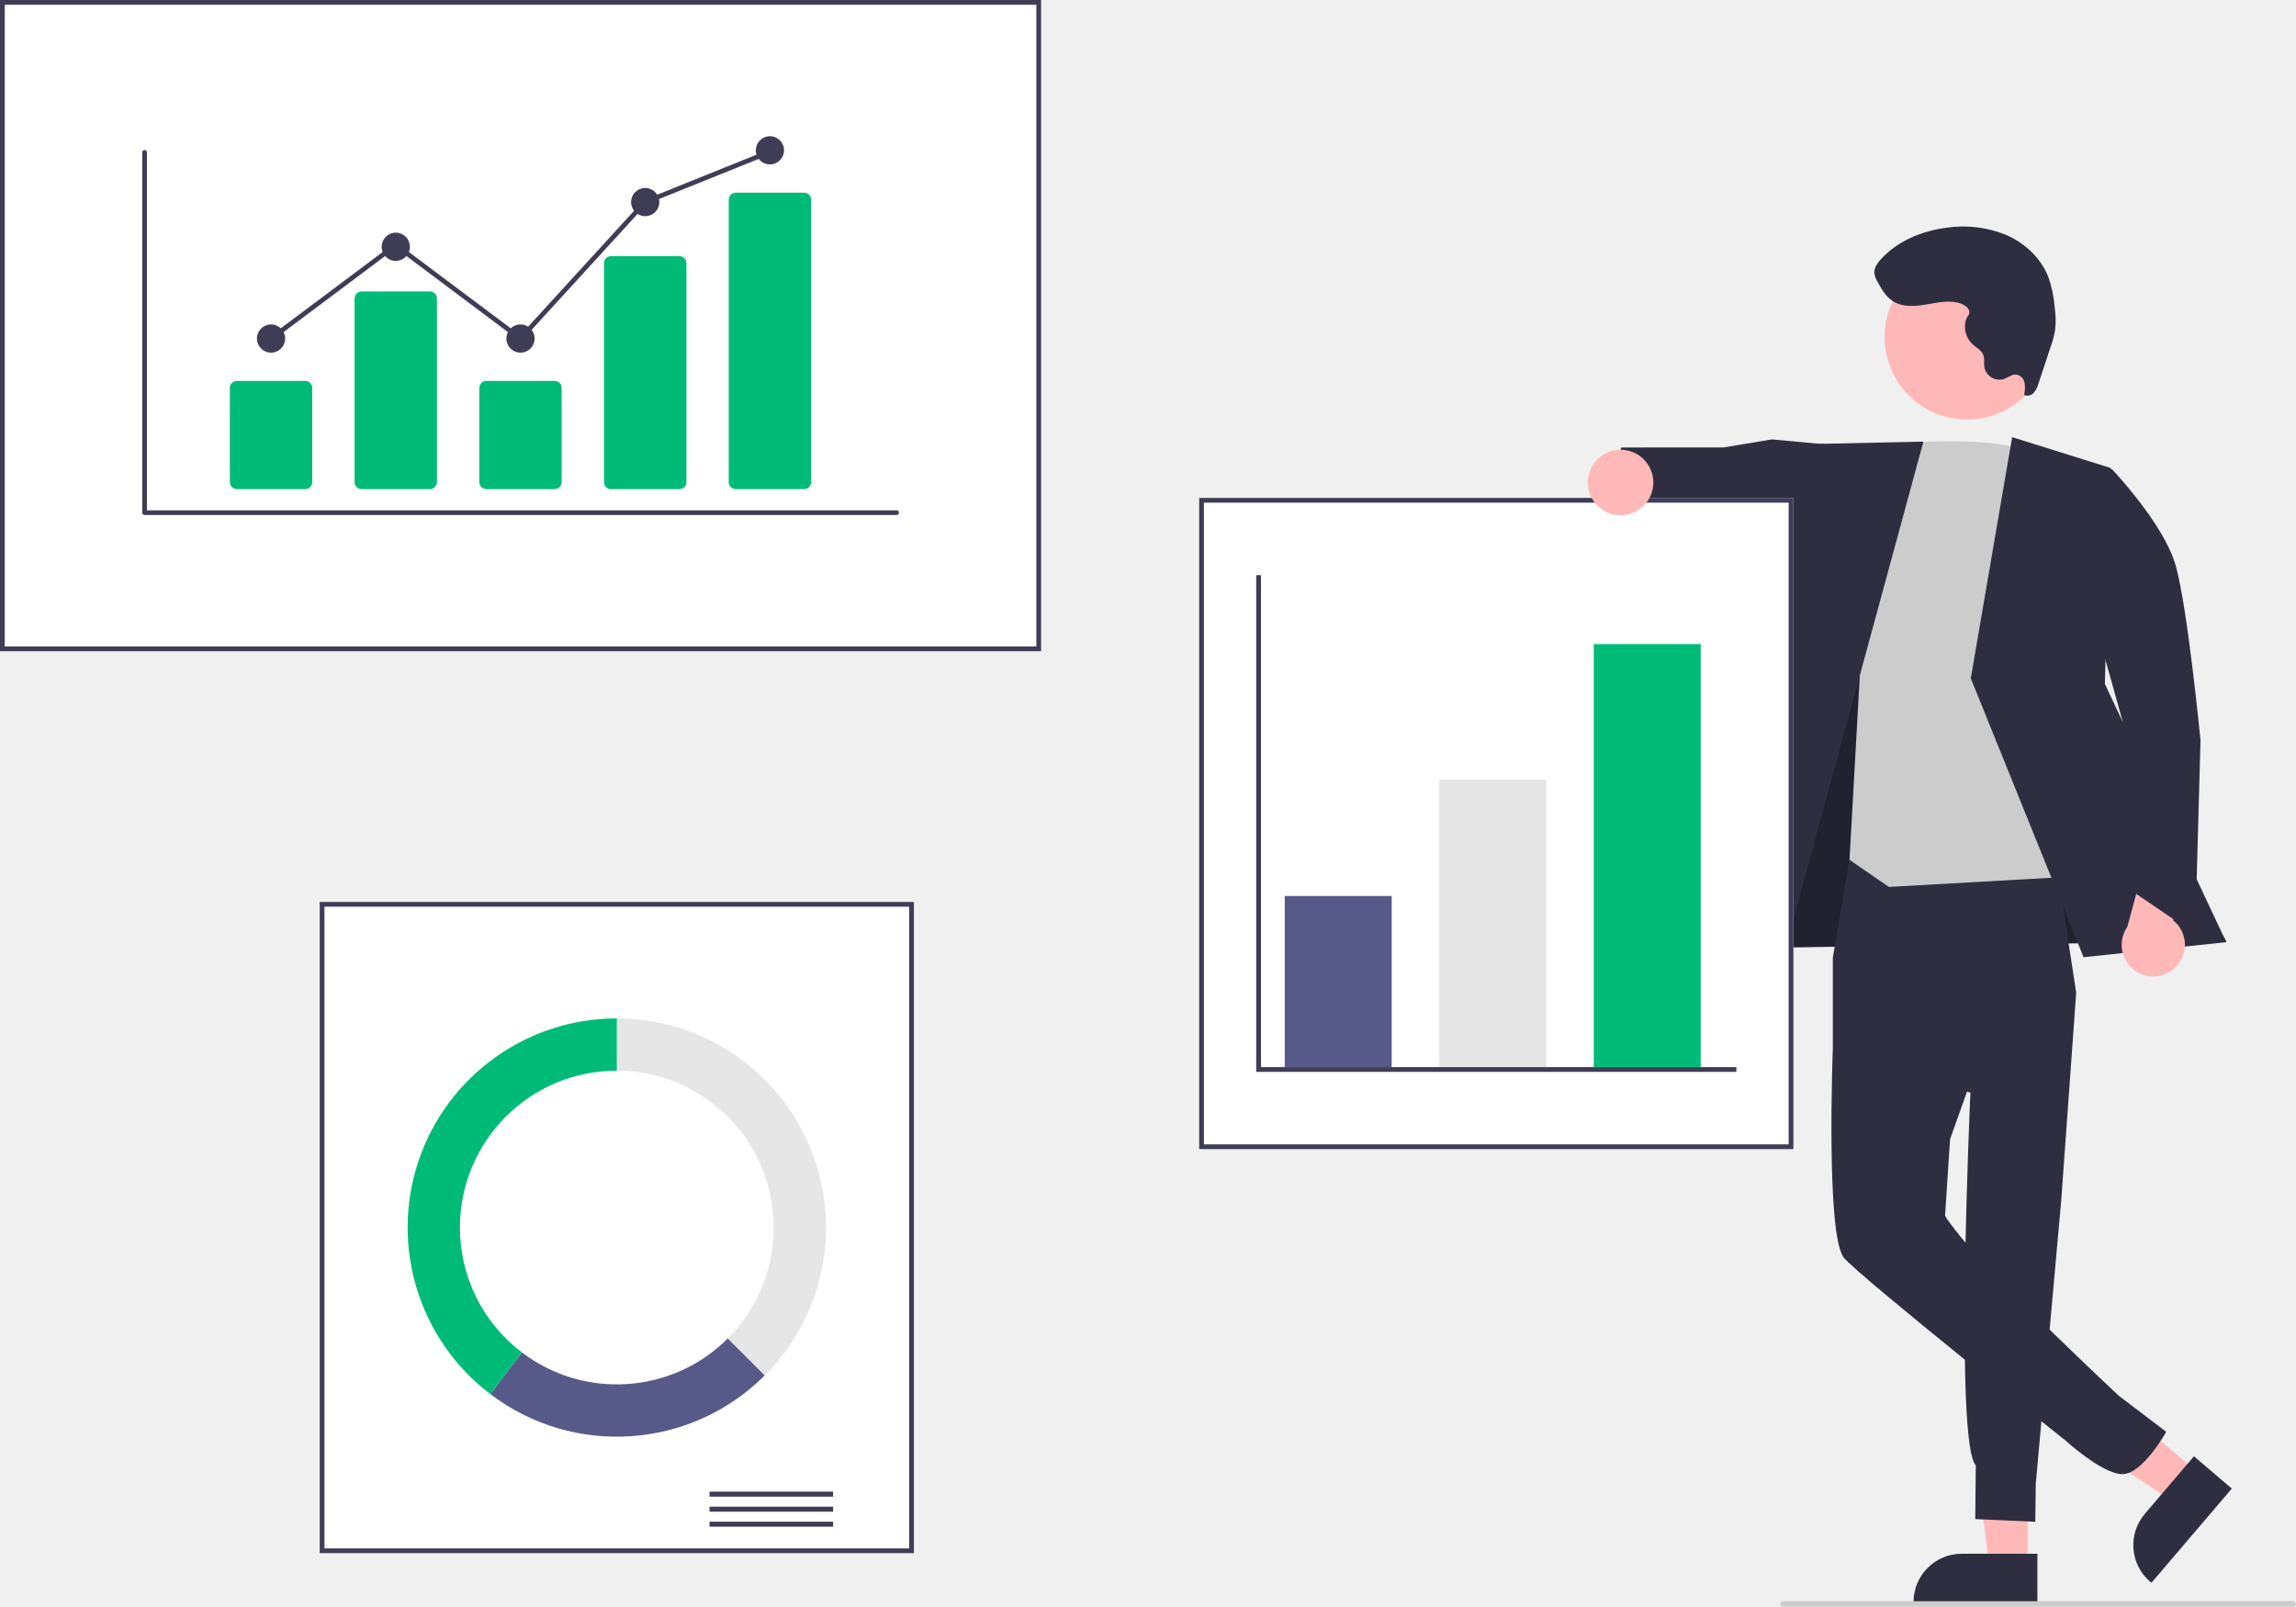
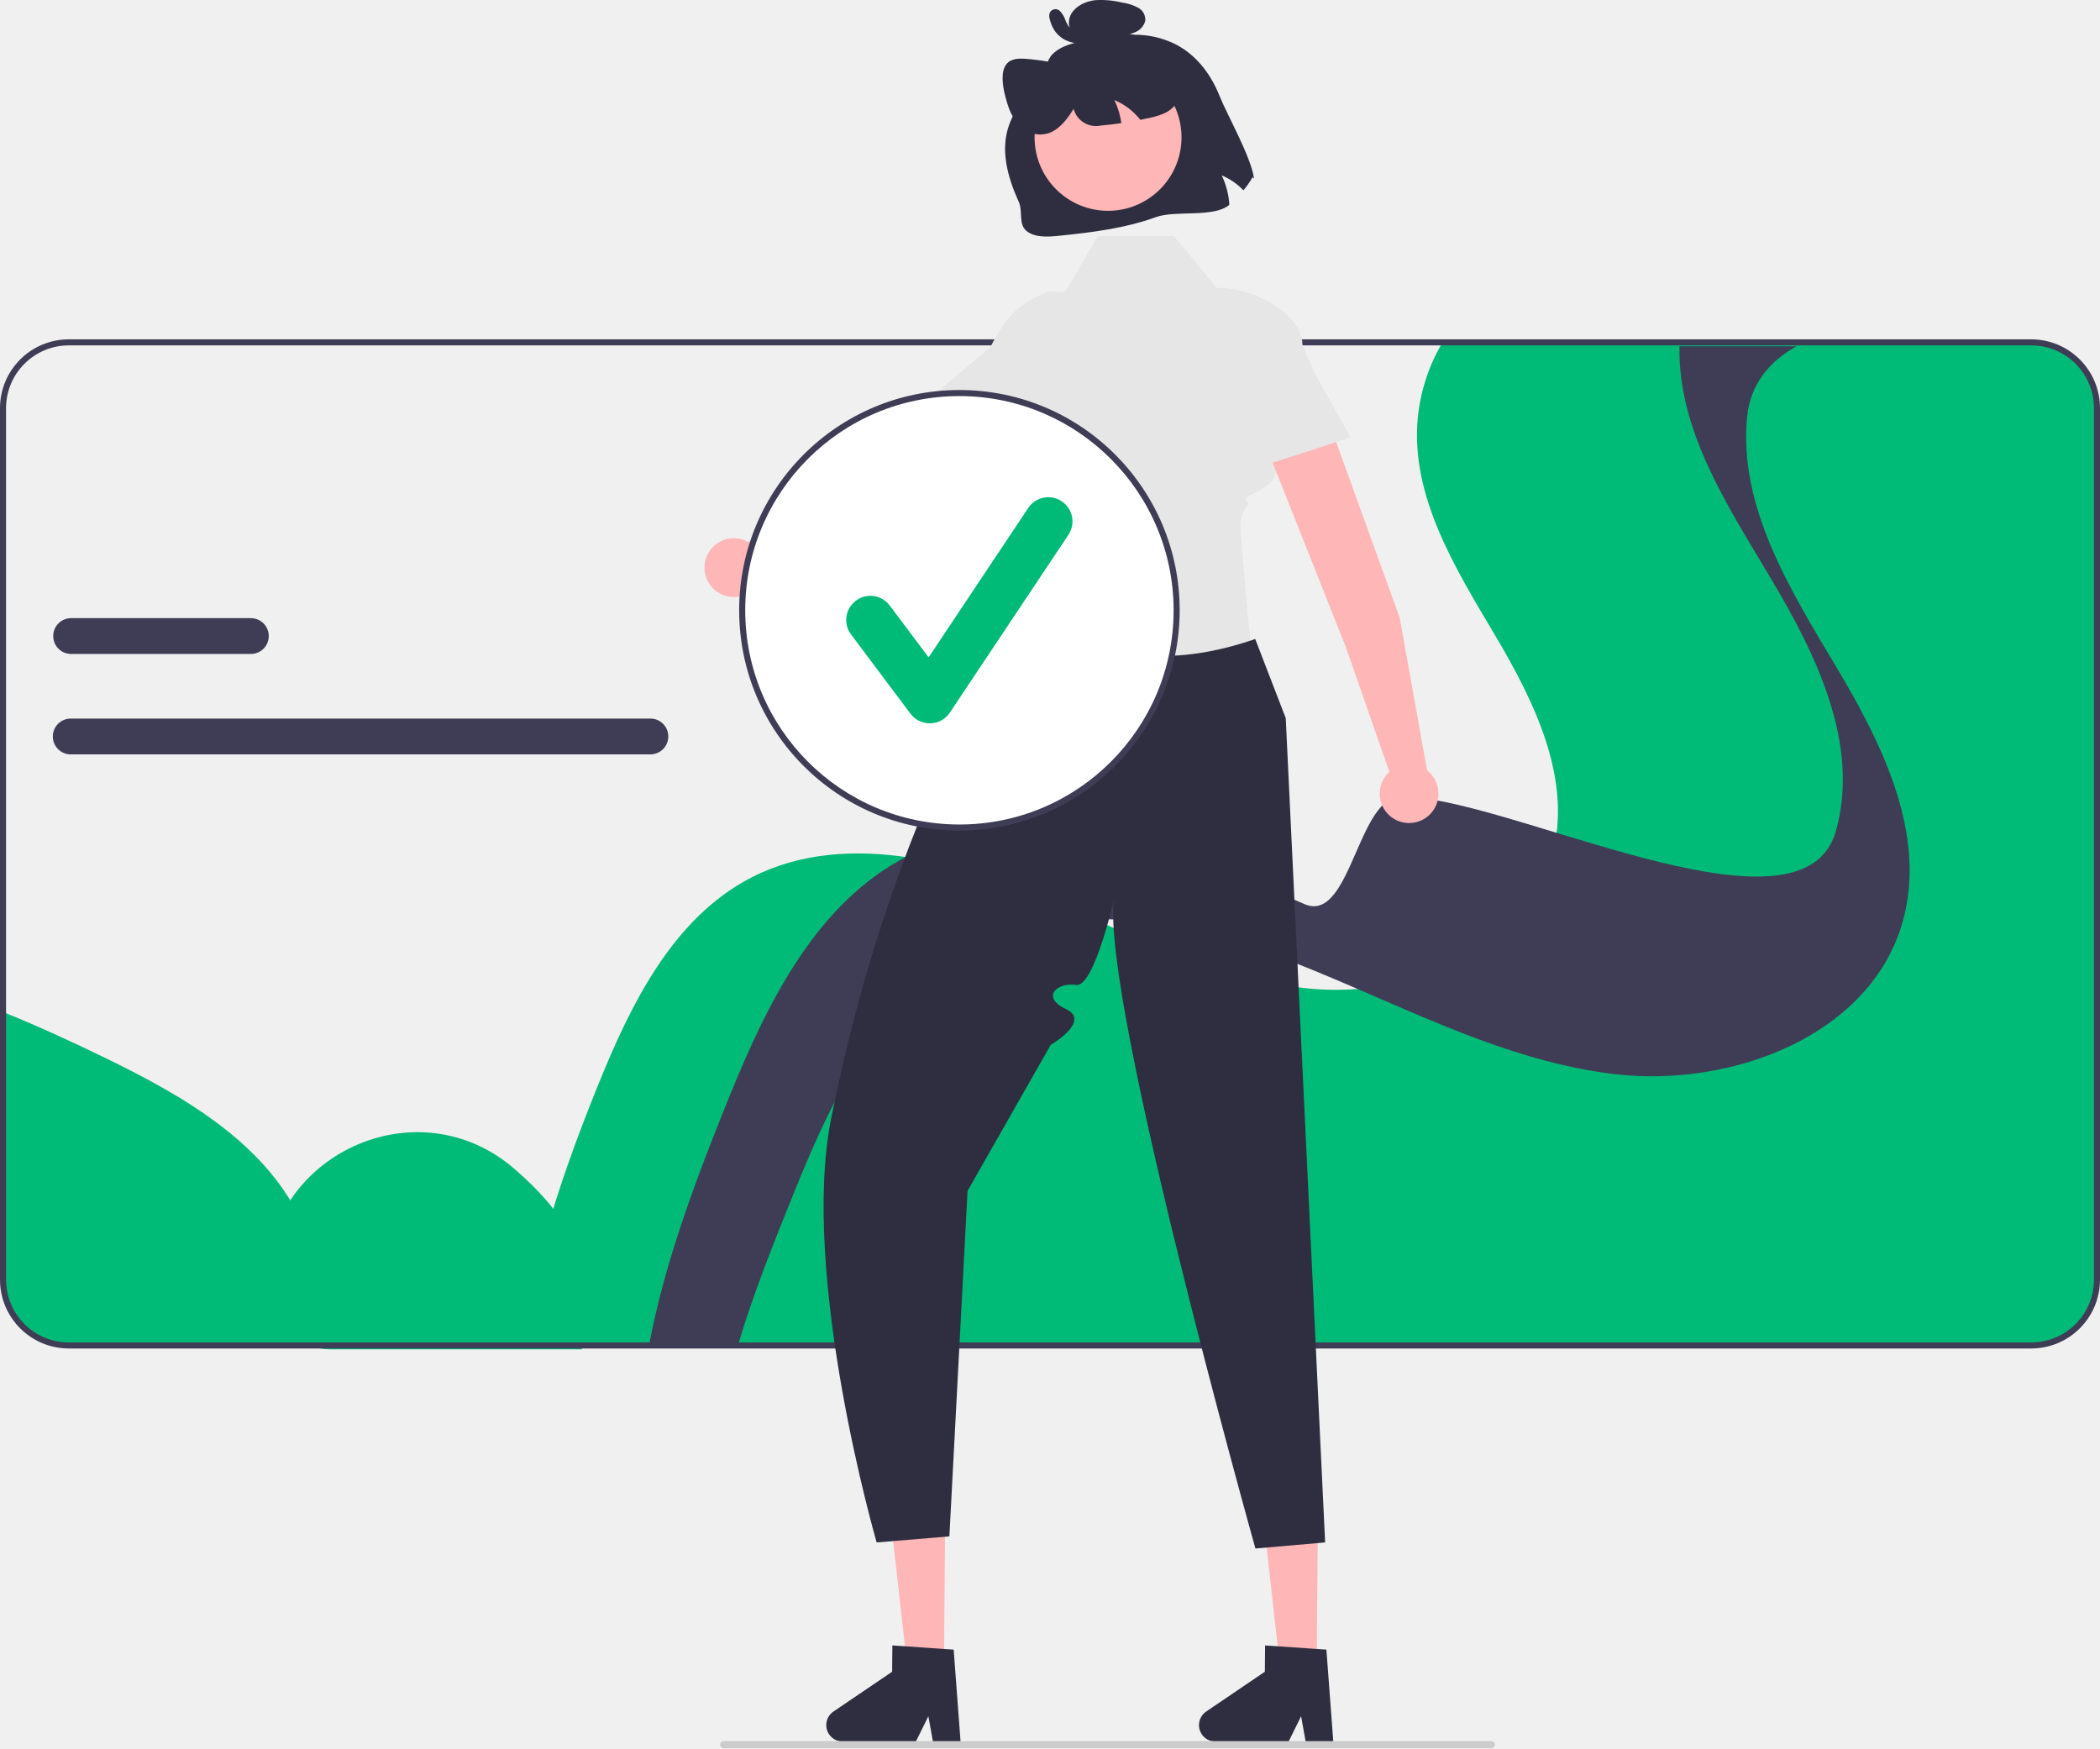
- <svg xmlns="http://www.w3.org/2000/svg" data-name="Layer 1" width="841.59" height="589" viewBox="0 0 841.59 589">
-   <polygon points="743.208 574.193 729.128 574.192 722.43 519.885 743.21 519.886 743.208 574.193" fill="#ffb8b8" />
-   <path d="M926.003,743.341l-45.399-.002V742.765A17.671,17.671,0,0,1,898.275,725.095h.001l27.728.001Z" transform="translate(-179.2049 -155.5)" fill="#2f2e41" />
-   <polygon points="805.349 539.578 796.21 550.289 750.55 520.133 764.039 504.326 805.349 539.578" fill="#ffb8b8" />
-   <path d="M997.267,701.206l-29.469,34.534-.437-.373a17.671,17.671,0,0,1-1.972-24.912l.001-.001,17.999-21.092Z" transform="translate(-179.2049 -155.5)" fill="#2f2e41" />
-   <polygon points="643.236 307.117 638.853 347.537 816.024 345.01 738.759 219.114 675.673 216.848 643.236 307.117" fill="#2f2e41" />
-   <polygon points="643.236 307.117 638.853 347.537 816.024 345.01 738.759 219.114 675.673 216.848 643.236 307.117" opacity="0.28" />
-   <path d="M857.28,469.556l-6.255,36.984v33.058L901.455,556.06s-5.904,128.404,1.967,136.583l-.193,19.742,22,1,.179-13.894L934.735,595.635l5.493-76.25-8.907-57.811Z" transform="translate(-179.2049 -155.5)" fill="#2f2e41" />
-   <path d="M896.35,501.392l-45.325,38.206s-2.653,68.932,4.084,77.016c5.786,6.943,81.038,66.832,81.038,66.832s13.374,12.268,20.869,12.464,16.213-15.525,16.213-15.525l-17.358-13.188S910.901,625.22,897.549,608.53c-5.389-6.737-5.389-7.41-5.389-7.41l1.841-28.014,18.525-51.991Z" transform="translate(-179.2049 -155.5)" fill="#2f2e41" />
-   <polygon points="669.024 162.885 649.482 161.079 631.756 164.033 594.222 164.045 591.024 191.249 625.277 198.914 633.624 194.823 668.419 208.08 669.024 162.885" fill="#2f2e41" />
-   <path d="M871.569,318.3s41.474-3.886,50.905,3.524,29.641,154.266,29.641,154.266l-80.545,4.546-14.44-9.935,4.099-73.317Z" transform="translate(-179.2049 -155.5)" fill="#ccc" />
-   <polygon points="705.024 161.885 659.275 162.889 616.622 355.62 650.305 363.031 705.024 161.885" fill="#2f2e41" />
-   <polygon points="737.546 160.256 773.583 171.535 771.536 250.722 816.024 345.396 763.725 350.905 722.386 248.675 737.546 160.256" fill="#2f2e41" />
-   <path d="M976.176,510.513a11.513,11.513,0,0,0-.436-17.649l7.25-25.291-14.295-8.154-9.737,35.86a11.576,11.576,0,0,0,17.218,15.234Z" transform="translate(-179.2049 -155.5)" fill="#ffb8b8" />
-   <path d="M931.905,329.234l21.323-1.85s19.143,20.022,23.498,35.524,9.071,64.005,9.071,64.005l-1.967,70.955L958.905,480.943l-1.672-61.031Z" transform="translate(-179.2049 -155.5)" fill="#2f2e41" />
-   <circle cx="900.239" cy="279.072" r="30.227" transform="translate(44.35273 779.6309) rotate(-61.33681)" fill="#ffb8b8" />
-   <path d="M896.869,266.453c-3.966-.916-8.083.099-12.099.757s-8.443.875-11.841-1.366c-2.509-1.655-4.052-4.393-5.501-7.027a8.088,8.088,0,0,1-1.183-3.101c-.171-1.948,1.069-3.725,2.384-5.172,6.112-6.718,15.044-10.396,24.051-11.564a41.554,41.554,0,0,1,21.961,2.682c6.837,2.999,12.715,8.491,15.403,15.456a43.895,43.895,0,0,1,2.301,11.038,32.97,32.97,0,0,1,.155,8.359,35.832,35.832,0,0,1-1.62,6.056l-4.453,13.446a8.859,8.859,0,0,1-1.751,3.466,3.029,3.029,0,0,1-3.547.777,11.04,11.04,0,0,0,.16-4.461,3.764,3.764,0,0,0-2.97-2.995c-1.641-.174-3.043,1.098-4.6,1.646a5.66,5.66,0,0,1-7.035-3.818q-.064-.215-.111-.436c-.246-1.537.167-3.183-.416-4.626-.683-1.691-2.493-2.578-3.853-3.793a8.869,8.869,0,0,1-2.433-9.217c.364-1.119,1.392-1.628,1.187-2.913C900.787,267.963,898.301,266.784,896.869,266.453Z" transform="translate(-179.2049 -155.5)" fill="#2f2e41" />
-   <path d="M560.817,394.225H179.205V155.5H560.817Z" transform="translate(-179.2049 -155.5)" fill="#fff" />
-   <path d="M560.817,394.225H179.205V155.5H560.817ZM180.947,392.483H559.074V157.243H180.947Z" transform="translate(-179.2049 -155.5)" fill="#3f3d56" />
-   <path d="M514.204,724.869H296.389V486.143H514.204Z" transform="translate(-179.2049 -155.5)" fill="#fff" />
-   <path d="M514.204,724.869H296.389V486.143H514.204Zm-216.072-1.743H512.462V487.886H298.132Z" transform="translate(-179.2049 -155.5)" fill="#3f3d56" />
-   <rect x="260.071" y="546.822" width="45.306" height="1.837" fill="#3f3d56" />
-   <rect x="260.071" y="552.332" width="45.306" height="1.837" fill="#3f3d56" />
-   <rect x="260.071" y="557.842" width="45.306" height="1.837" fill="#3f3d56" />
-   <path d="M405.297,528.835v19.168a57.503,57.503,0,0,1,40.661,98.164l13.554,13.554A76.671,76.671,0,0,0,405.297,528.835Z" transform="translate(-179.2049 -155.5)" fill="#e6e6e6" />
-   <path d="M459.511,659.72l-13.554-13.554a57.489,57.489,0,0,1-75.451,5.116l-11.601,15.265A76.669,76.669,0,0,0,459.511,659.72Z" transform="translate(-179.2049 -155.5)" fill="#575a89" />
-   <path d="M347.794,605.506a57.503,57.503,0,0,1,57.503-57.503V528.835a76.67,76.67,0,0,0-46.392,137.713l11.602-15.265A57.403,57.403,0,0,1,347.794,605.506Z" transform="translate(-179.2049 -155.5)" fill="#00bb77" />
-   <path d="M836.57,576.755H618.755V338.029H836.57Z" transform="translate(-179.2049 -155.5)" fill="#fff" />
-   <path d="M836.57,576.755H618.755V338.029H836.57ZM620.498,575.012H834.828V339.771H620.498Z" transform="translate(-179.2049 -155.5)" fill="#3f3d56" />
-   <rect x="470.916" y="328.465" width="39.207" height="62.731" fill="#575a89" />
-   <rect x="527.548" y="285.773" width="39.207" height="105.422" fill="#e6e6e6" />
-   <rect x="584.18" y="236.112" width="39.207" height="155.084" fill="#00bb77" />
-   <polygon points="636.455 392.939 460.461 392.939 460.461 210.845 462.203 210.845 462.203 391.196 636.455 391.196 636.455 392.939" fill="#3f3d56" />
-   <circle cx="594.024" cy="176.885" r="12" fill="#ffb8b8" />
-   <path d="M1019.795,744.5h-187a1,1,0,0,1,0-2h187a1,1,0,0,1,0,2Z" transform="translate(-179.2049 -155.5)" fill="#ccc" />
-   <path d="M507.82,344.299H232.202a.863.863,0,0,1-.863-.863V211.332a.863.863,0,0,1,1.725,0V342.573H507.82a.863.863,0,1,1,0,1.725Z" transform="translate(-179.2049 -155.5)" fill="#3f3d56" />
-   <path d="M291.089,334.81H266.021a2.563,2.563,0,0,1-2.561-2.56V297.693a2.563,2.563,0,0,1,2.561-2.56h25.069a2.563,2.563,0,0,1,2.561,2.56v34.557A2.563,2.563,0,0,1,291.089,334.81Z" transform="translate(-179.2049 -155.5)" fill="#00bb77" />
-   <path d="M336.805,334.81H311.736a2.563,2.563,0,0,1-2.561-2.56V264.916a2.563,2.563,0,0,1,2.561-2.56H336.805a2.563,2.563,0,0,1,2.561,2.56v67.334A2.563,2.563,0,0,1,336.805,334.81Z" transform="translate(-179.2049 -155.5)" fill="#00bb77" />
-   <path d="M382.521,334.81H357.452a2.563,2.563,0,0,1-2.561-2.56V297.693a2.563,2.563,0,0,1,2.561-2.56h25.069a2.563,2.563,0,0,1,2.561,2.56v34.557A2.563,2.563,0,0,1,382.521,334.81Z" transform="translate(-179.2049 -155.5)" fill="#00bb77" />
-   <path d="M428.236,334.81H403.168a2.507,2.507,0,0,1-2.561-2.444V251.861a2.507,2.507,0,0,1,2.561-2.444h25.069a2.507,2.507,0,0,1,2.561,2.444v80.505A2.507,2.507,0,0,1,428.236,334.81Z" transform="translate(-179.2049 -155.5)" fill="#00bb77" />
-   <path d="M473.952,334.81H448.883a2.563,2.563,0,0,1-2.561-2.56V228.688a2.563,2.563,0,0,1,2.561-2.56h25.069a2.563,2.563,0,0,1,2.561,2.56V332.25A2.563,2.563,0,0,1,473.952,334.81Z" transform="translate(-179.2049 -155.5)" fill="#00bb77" />
-   <circle cx="99.35" cy="124.107" r="5.175" fill="#3f3d56" />
-   <circle cx="145.066" cy="90.467" r="5.175" fill="#3f3d56" />
-   <circle cx="190.781" cy="124.107" r="5.175" fill="#3f3d56" />
-   <circle cx="236.497" cy="74.078" r="5.175" fill="#3f3d56" />
-   <circle cx="282.213" cy="55.102" r="5.175" fill="#3f3d56" />
-   <polygon points="190.89 125.266 145.066 90.943 99.867 124.797 98.833 123.416 145.066 88.787 190.672 122.947 235.993 73.352 236.175 73.278 281.89 54.858 282.535 56.459 237.001 74.805 190.89 125.266" fill="#3f3d56" />
+ <svg xmlns="http://www.w3.org/2000/svg" data-name="Layer 1" width="693" height="576.898" viewBox="0 0 693 576.898">
+   <path d="M426.43,605.523H923.81a21.689,21.689,0,0,0,21.69-21.69v-287.62a21.349,21.349,0,0,0-.76-5.69,21.683,21.683,0,0,0-20.93-16H729.54a60.38,60.38,0,0,0-8.18,25.01c-2.41,25.69,12.32,49.44,25.5,71.63,13.18,22.19,25.75,47.99,18.77,72.84-4.72,16.76-17.51,28.89-33.38,36.16a93.665,93.665,0,0,1-48.59,7.4,152.118,152.118,0,0,1-29.26-6.68c-12.47-4.05-24.65-9.3-36.81-14.61-.01,0-.01,0-.02-.01-.21-.09-.43-.19-.64-.28-9.41-4.11-18.81-8.23-28.35-11.86a173.139,173.139,0,0,0-34.62-9.54c-17.99-2.82-36.13-1.8-52.18,6.36-26.16,13.29-40.18,42.01-51.15,69.23C439.55,547.693,429.62,576.133,426.43,605.523Z" transform="translate(-253.5 -161.5508)" fill="#00bb77" />
+   <path d="M254.5,495.493v88.34a21.689,21.689,0,0,0,21.69,21.69h82.68c1.43-13.33.23-26.61-5.02-39-11.44-27.02-39.12-43-65.51-55.83C277.25,505.303,265.97,500.103,254.5,495.493Z" transform="translate(-253.5 -161.5508)" fill="#00bb77" />
+   <path d="M341.147,585.123v0a21.69,21.69,0,0,0,21.69,21.69h82.68c1.43-13.33.23-26.61-5.02-39-2.69-6.353-8.972-13.39-17.159-20.498C391.22,519.427,341.147,542.587,341.147,585.123Z" transform="translate(-253.5 -161.5508)" fill="#00bb77" />
+   <path d="M253.5,583.832V296.213a22.716,22.716,0,0,1,22.69-22.69H923.81A22.716,22.716,0,0,1,946.5,296.213V583.832a22.716,22.716,0,0,1-22.69,22.69H276.19A22.716,22.716,0,0,1,253.5,583.832Zm22.69-308.31A20.713,20.713,0,0,0,255.5,296.213V583.832a20.713,20.713,0,0,0,20.69,20.69H923.81A20.713,20.713,0,0,0,944.5,583.832V296.213a20.713,20.713,0,0,0-20.69-20.69Z" transform="translate(-253.5 -161.5508)" fill="#3f3d56" />
+   <path d="M467.81,604.813h29.41c5.03-16.936,12.29-34.889,18.92-51.249,12.72-31.368,28.97-64.466,59.3-79.782,12.95-6.54,27.07-9.094,41.49-8.955,19.92.189,40.4,5.536,59.15,12.623,7.67,2.892,15.27,6.073,22.84,9.323,28.52,12.255,56.73,25.603,87.4,29.211,38.81,4.562,84.44-12.802,95.04-50.203,8.09-28.635-6.48-58.363-21.76-83.937-15.28-25.574-32.36-52.936-29.57-82.545.01-.099.02-.209.04-.308,1.05-10.635,7.4-18.278,16.27-23.178H807.72c-.51,27.621,15.47,52.002,29.85,76.074,15.28,25.564,29.85,55.302,21.76,83.937-10.6,37.391-98.373-6.439-137.183-11.011-10.96-1.282,6.45,3.28-4,0-16.39-5.139-18.207,41.992-34.157,35.074-9.93-4.314-19.87-8.597-29.94-12.404-4.17-1.58-8.43-3.061-12.74-4.433-.01,0-.01,0-.02-.01-28.94-9.164-60.59-12.732-87.33.517-.18.089-.37.179-.55.268-30.33,15.306-46.58,48.404-59.3,79.772C483.6,549.529,472.99,577.46,467.81,604.813Z" transform="translate(-253.5 -161.5508)" fill="#3f3d56" />
+   <path d="M468.13,398.661H276.838a5.91,5.91,0,1,0,0,11.82H468.13a5.91,5.91,0,1,0,0-11.82Z" transform="translate(-253.5 -161.5508)" fill="#3f3d56" />
+   <path d="M336.281,365.523H276.971a5.91,5.91,0,1,0,0,11.82h59.31a5.91,5.91,0,0,0,0-11.82Z" transform="translate(-253.5 -161.5508)" fill="#3f3d56" />
+   <polygon points="311.498 549.925 299.374 549.823 294.008 501.972 311.9 502.123 311.498 549.925" fill="#ffb6b6" />
+   <path d="M526.165,730.754a5.427,5.427,0,0,0,5.374,5.468l24.104.201,4.22-8.553,1.55,8.597,9.095.082-2.297-30.662-3.164-.211-12.906-.89-4.164-.279-.073,8.675-19.362,13.133A5.418,5.418,0,0,0,526.165,730.754Z" transform="translate(-253.5 -161.5508)" fill="#2f2e41" />
+   <polygon points="434.498 549.925 422.374 549.823 417.008 501.972 434.9 502.123 434.498 549.925" fill="#ffb6b6" />
+   <path d="M649.165,730.754a5.427,5.427,0,0,0,5.374,5.468l24.104.201,4.22-8.553,1.55,8.597,9.095.082-2.297-30.662-3.164-.211-12.906-.89-4.164-.279-.073,8.675-19.362,13.133A5.418,5.418,0,0,0,649.165,730.754Z" transform="translate(-253.5 -161.5508)" fill="#2f2e41" />
+   <path d="M550.042,328.271l54.563-41.991a11.113,11.113,0,0,0,2.089-15.451l0,0a11.113,11.113,0,0,0-16.02-1.863l-55.34,45.356-34.788,26.143a9.698,9.698,0,1,0,4.238,11.702Z" transform="translate(-253.5 -161.5508)" fill="#ffb6b6" />
+   <path d="M594.513,337.924l-2.405,53.714,81.686,9.884c-6.428-21.584-16.968-51.562-12.138-66.583Z" transform="translate(-253.5 -161.5508)" fill="#a0616a" />
+   <path d="M640.946,239.451H615.784l-10.806,18.491L599.829,257.658c-10.035,3.865-14.035,7.865-19.573,18.522v0l-19.462,16.343,15,18c10.361-1.697,14.096-9.74,10.806-24.51,0,0-11.346,19.773,4.998,29.501,0,0-2.915,18.328,0,18.131s9.629-3.927,2.915-.197-5.564,3.891-5.345,5.1c3.626,19.975,6.626,34.975,6.626,34.975l71,7s-4.091-42.938-3.869-45.379-1.27,3.527.223-2.441,3.73-3.73,1.492-5.968,15.385-4.166,8.507-14.921l23-6-12.856-30.555c0-10.317-16.57-18.68-26.887-18.68h-1.322Z" transform="translate(-253.5 -161.5508)" fill="#e6e6e6" />
+   <path d="M667.723,372.409c-27.777,9.555-52.784,7.457-73.928-10.887,0,0-5.951,22-11.975,19s-3.047,5.395-4.702,8.472c-1.757,3.268.283,8.78-5.52,10.654s-3.623,7.381-5.502,11.435c-13.146,28.365-28.159,68.515-38.301,119.439-10.422,52.329,15,140,15,140l24-2,6-114,27.443-48.186s13.482-7.85,5.02-11.832-2.793-8.917,3.372-7.949,13.165-31.033,13.165-31.033c-8.791,22.092,46,217,46,217l23-2-13-272Z" transform="translate(-253.5 -161.5508)" fill="#2f2e41" />
+   <path d="M655.879,193.029c2.728,6.793,10.423,20.153,11.465,27.44l-.469-.461a32.901,32.901,0,0,1-3.041,4.348,21.133,21.133,0,0,0-7.176-4.934,25.297,25.297,0,0,1,2.52,9.707c-5.01,4.362-17.803,1.73-24.195,4.055-10.287,3.732-21.208,5.061-31.991,6.164-3.827.394-8.112.633-10.794-1.628s-1.085-6.45-2.528-9.618c-10.279-22.565-.793-30.706,7.267-40.937,1.774-2.252,1.766-5.612,3.924-7.76,2.994-2.978,7.584-3.894,11.816-4.627a6.413,6.413,0,0,1-5.633-2.788,5.785,5.785,0,0,1,.077-6.038c1.513-2.509,4.659-3.968,7.693-4.333a29.211,29.211,0,0,1,8.903.765,15.93,15.93,0,0,1,5.391,1.723,4.412,4.412,0,0,1,2.297,4.472,5.715,5.715,0,0,1-3.38,3.643,14.96,14.96,0,0,1-3.821,1.046,29.972,29.972,0,0,1,17.581,3.077C648.566,179.961,653.142,186.239,655.879,193.029Z" transform="translate(-253.5 -161.5508)" fill="#2f2e41" />
+   <circle cx="365.655" cy="45.32" r="24.244" fill="#ffb6b6" />
+   <path d="M642.484,193.872c-1.406,4.248-5.423,5.617-9.136,6.471-1.171.273-2.349.527-3.537.753-.439-.548-.905-1.086-1.392-1.594a21.133,21.133,0,0,0-7.176-4.934,24.905,24.905,0,0,1,2.306,7.612q-3.367.488-6.771.798a7.655,7.655,0,0,1-8.991-5.516c-2.066,3.379-4.509,6.56-7.85,7.902a9.5,9.5,0,0,1-10.807-3.233c-2.001-2.441-3.115-5.72-3.916-8.885-.948-3.762-1.475-8.096.387-10.483,1.491-1.932,4.064-1.967,6.437-1.795a76.606,76.606,0,0,1,15.468,2.804l.427.96c-.867-5.21,1.014-10.223,4.494-12.005,2.348-1.192,5.172-.992,7.916-.75a36.078,36.078,0,0,1,10.337,1.999,19.857,19.857,0,0,1,9.369,7.483C642.486,185.158,643.696,190.203,642.484,193.872Z" transform="translate(-253.5 -161.5508)" fill="#2f2e41" />
+   <path d="M607.922,171.212c.239-.071-.381.02-.166.026a1.975,1.975,0,0,1-.317-.044c-.018-.004-.259-.081-.099-.024a1.946,1.946,0,0,1-.925-.604,8.063,8.063,0,0,1-1.322-2.352,8.447,8.447,0,0,0-1.817-3.03,2.079,2.079,0,0,0-3.317.506c-.472,1.044-.041,2.331.296,3.357a10.423,10.423,0,0,0,1.532,2.97,9.532,9.532,0,0,0,4.381,3.214,9.97,9.97,0,0,0,6.267.179,1.514,1.514,0,0,0,.06-2.771l-3.425-1.402a1.5,1.5,0,1,0-1.208,2.746l3.425,1.402.06-2.771a5.966,5.966,0,0,1-1.311.224,5.023,5.023,0,0,1-1.42-.06,6.227,6.227,0,0,1-1.314-.32,8.568,8.568,0,0,1-.8-.339q-.142-.069-.282-.143c.007.004-.392-.229-.217-.119a8.459,8.459,0,0,1-1.242-.967,3.415,3.415,0,0,1-.372-.414,7.94,7.94,0,0,1-.542-.751,7.792,7.792,0,0,1-.796-1.763,7.899,7.899,0,0,1-.22-.792,3.251,3.251,0,0,0-.08-.436c-.127-.341.024.199-.122.347l-.631.465a.824.824,0,0,1-.706-.113q-.112-.158.049.052a4.896,4.896,0,0,1,.343.517,14.161,14.161,0,0,1,.613,1.3,14.26,14.26,0,0,0,1.421,2.684,4.83,4.83,0,0,0,5.29,2.023,1.512,1.512,0,0,0,.854-1.942A1.531,1.531,0,0,0,607.922,171.212Z" transform="translate(-253.5 -161.5508)" fill="#2f2e41" />
+   <circle cx="316.609" cy="201.382" r="71.685" fill="#fff" />
+   <path d="M570.109,435.618a72.685,72.685,0,1,1,72.685-72.686A72.768,72.768,0,0,1,570.109,435.618Zm0-143.37a70.685,70.685,0,1,0,70.685,70.685A70.765,70.765,0,0,0,570.109,292.247Z" transform="translate(-253.5 -161.5508)" fill="#3f3d56" />
+   <path d="M560.33,400.241a7.972,7.972,0,0,1-6.379-3.19l-19.557-26.076a7.974,7.974,0,1,1,12.758-9.568l12.795,17.058,32.862-49.292a7.974,7.974,0,1,1,13.27,8.846L566.965,396.69a7.977,7.977,0,0,1-6.414,3.548C560.478,400.24,560.404,400.241,560.33,400.241Z" transform="translate(-253.5 -161.5508)" fill="#00bb77" />
+   <path d="M491.148,737.259a1.186,1.186,0,0,0,1.19,1.19h253.29a1.19,1.19,0,1,0,0-2.38h-253.29A1.187,1.187,0,0,0,491.148,737.259Z" transform="translate(-253.5 -161.5508)" fill="#ccc" />
+   <path d="M715.411,365.384l-23.433-64.74a11.113,11.113,0,0,0-14.086-6.684l0,0a11.113,11.113,0,0,0-6.641,14.697l26.403,66.502,14.34,41.086a9.698,9.698,0,1,0,12.437-.483Z" transform="translate(-253.5 -161.5508)" fill="#ffb6b6" />
+   <path d="M680.147,271.813l19,34s-43.787,14.992-43.894,12.496,2.176-37.134,2.176-37.134Z" transform="translate(-253.5 -161.5508)" fill="#e6e6e6" />
</svg>
